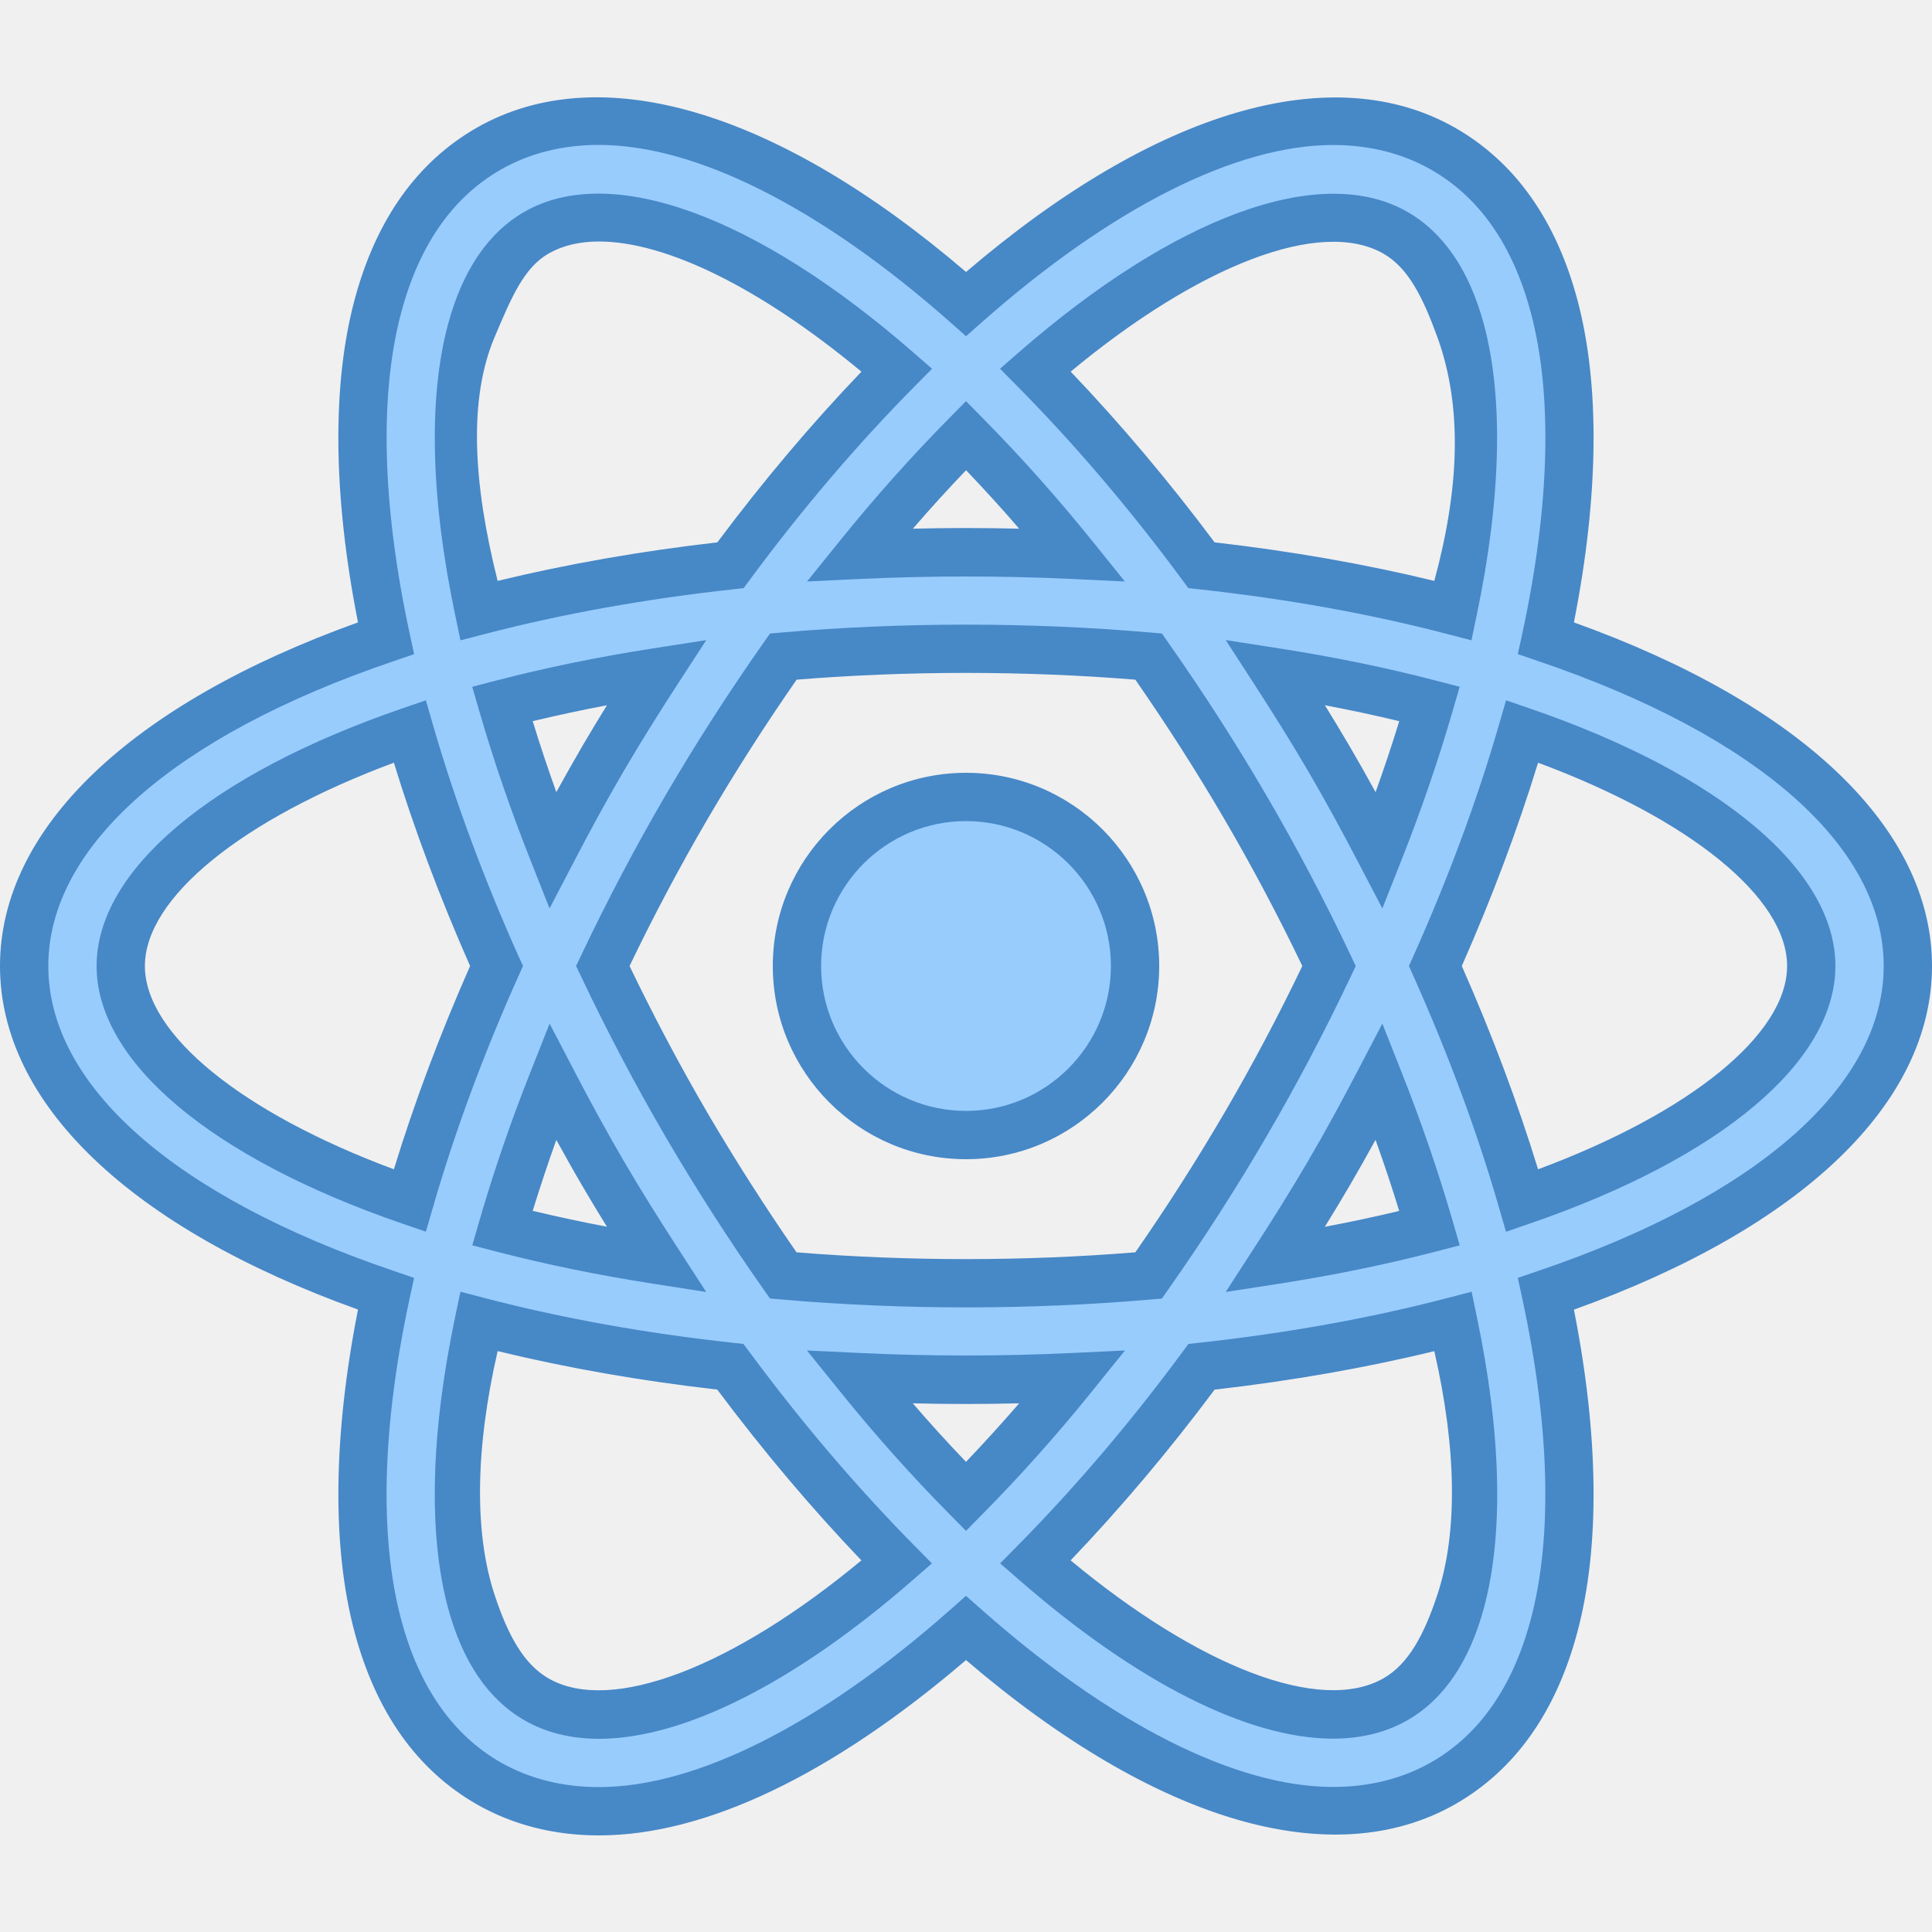
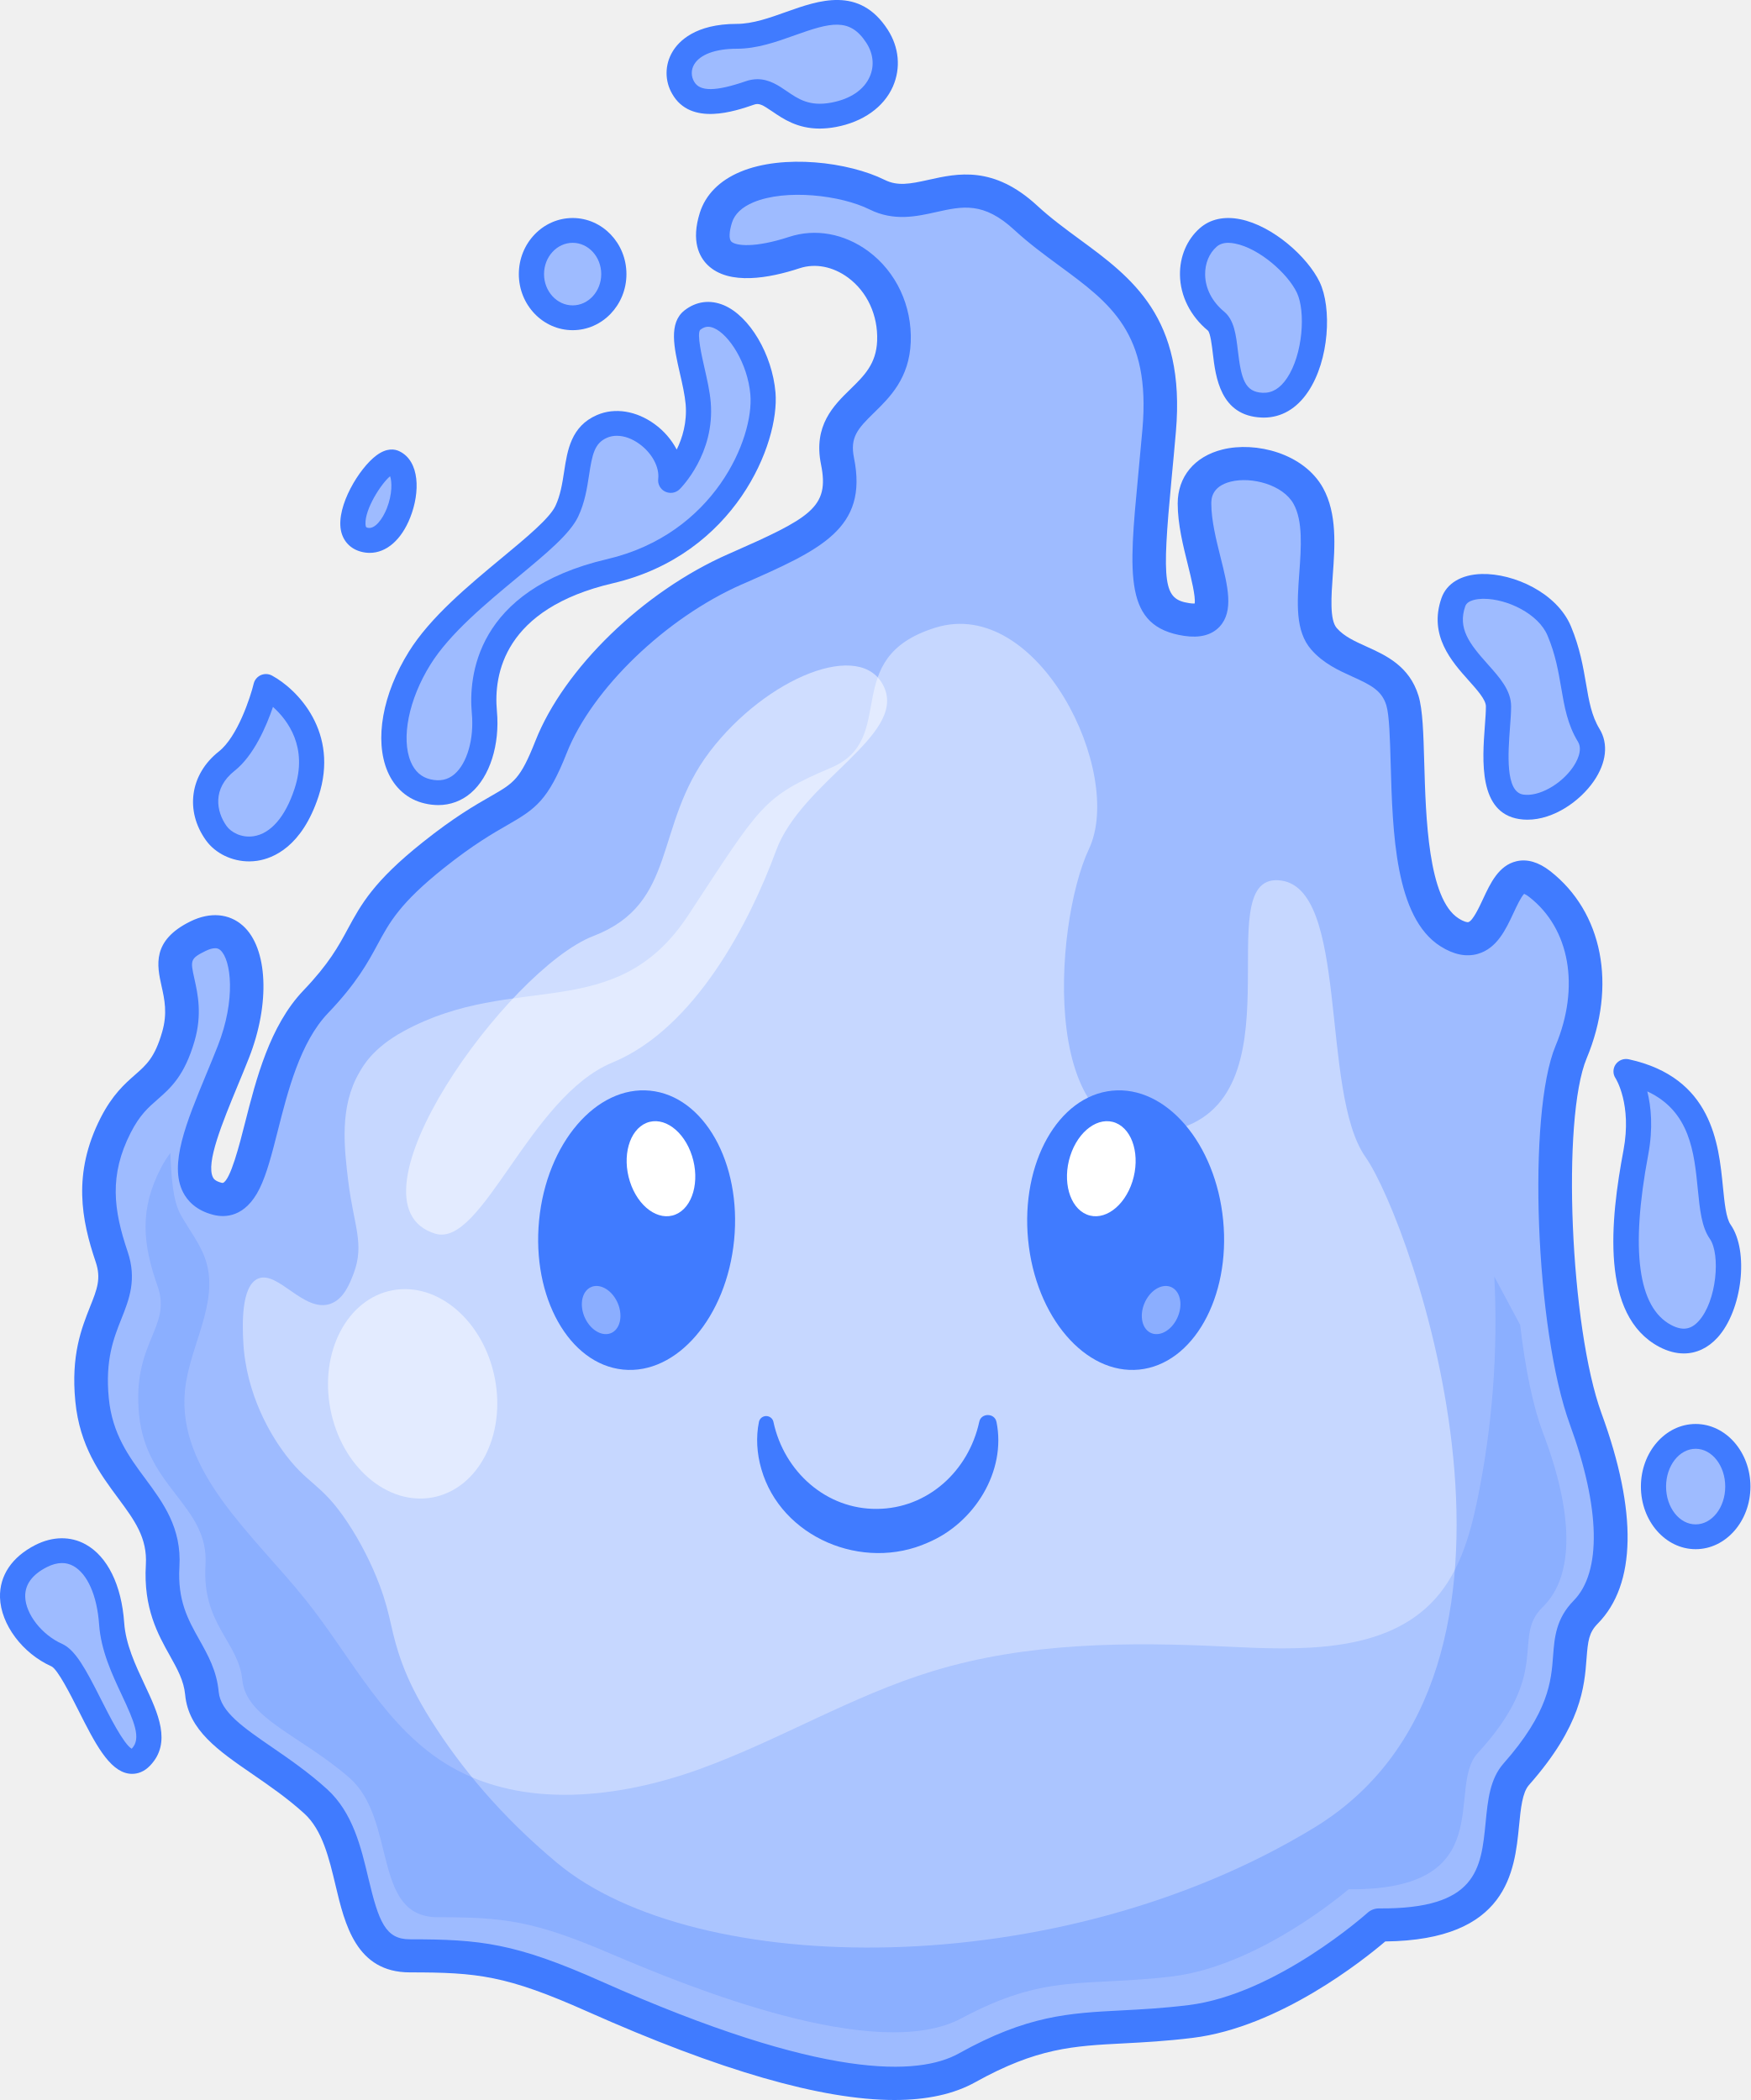
- <svg xmlns="http://www.w3.org/2000/svg" viewBox="0 0 40 40" width="40px" height="40px">
-   <path fill="#98ccfd" d="M23.5,20c0,1.935-1.565,3.5-3.5,3.5s-3.5-1.565-3.5-3.5s1.565-3.5,3.5-3.5S23.5,18.065,23.5,20z" />
-   <path fill="#4788c7" d="M20,24c-2.206,0-4-1.794-4-4s1.794-4,4-4s4,1.794,4,4S22.206,24,20,24z M20,17c-1.654,0-3,1.346-3,3 s1.346,3,3,3s3-1.346,3-3S21.654,17,20,17z" />
-   <g>
-     <path fill="#98ccfd" d="M39.5,20c0-2.796-2.912-5.232-7.492-6.787c0.576-2.671,0.655-5.055,0.166-6.881 c-0.408-1.522-1.181-2.617-2.296-3.253c-0.671-0.382-1.438-0.577-2.279-0.577c-2.207,0-4.893,1.401-7.597,3.791 C17.296,3.902,14.609,2.5,12.4,2.5c-0.842,0-1.608,0.194-2.279,0.577C9.006,3.714,8.232,4.81,7.825,6.333 c-0.489,1.826-0.41,4.21,0.165,6.88C3.412,14.768,0.5,17.205,0.5,20s2.912,5.232,7.491,6.786c-0.576,2.67-0.655,5.054-0.165,6.88 c0.407,1.524,1.181,2.619,2.297,3.257c0.671,0.382,1.438,0.577,2.279,0.577c0.001,0,0,0,0.001,0c2.208,0,4.894-1.401,7.598-3.793 c2.704,2.389,5.39,3.789,7.597,3.79c0.001,0,0.001,0,0.001,0c0.842,0,1.608-0.194,2.28-0.577c1.114-0.636,1.887-1.731,2.294-3.253 c0.489-1.826,0.41-4.21-0.165-6.88C36.587,25.233,39.5,22.796,39.5,20z M28.888,4.817c0.634,0.362,1.09,1.046,1.354,2.033 c0.401,1.496,0.322,3.509-0.158,5.79c-1.596-0.417-3.343-0.734-5.208-0.938c-1.11-1.502-2.269-2.855-3.44-4.041 c2.397-2.087,4.598-3.158,6.163-3.158C28.089,4.503,28.522,4.609,28.888,4.817z M25.784,23.287 c-0.653,1.117-1.324,2.152-2.003,3.119c-1.205,0.105-2.467,0.162-3.782,0.162c-1.316,0-2.578-0.058-3.784-0.162 c-0.679-0.967-1.35-2.002-2.003-3.119C13.576,22.197,13,21.096,12.481,20c0.519-1.095,1.095-2.197,1.732-3.287 c0.653-1.117,1.325-2.152,2.004-3.12c1.205-0.105,2.468-0.162,3.783-0.162c1.315,0,2.577,0.057,3.781,0.162 c0.679,0.968,1.35,2.002,2.003,3.119c0.637,1.09,1.214,2.192,1.733,3.287C26.998,21.096,26.421,22.197,25.784,23.287z M28.558,22.392c0.41,1.036,0.756,2.052,1.041,3.035c-0.99,0.258-2.057,0.478-3.194,0.655c0.377-0.582,0.748-1.174,1.106-1.787 C27.881,23.663,28.226,23.028,28.558,22.392z M20,30.983c-0.729-0.738-1.467-1.556-2.205-2.47c0.724,0.034,1.457,0.055,2.205,0.055 c0.747,0,1.48-0.021,2.203-0.055C21.466,29.427,20.729,30.246,20,30.983z M13.593,26.082c-1.136-0.177-2.203-0.397-3.193-0.655 c0.285-0.983,0.63-1.998,1.04-3.034c0.332,0.635,0.677,1.271,1.046,1.903C12.844,24.908,13.216,25.5,13.593,26.082z M11.44,17.607 c-0.41-1.036-0.755-2.051-1.04-3.034c0.99-0.258,2.057-0.478,3.194-0.655c-0.377,0.582-0.749,1.174-1.107,1.786 C12.117,16.337,11.772,16.972,11.44,17.607z M20.001,9.018c0.729,0.737,1.466,1.555,2.202,2.469 c-0.723-0.034-1.456-0.055-2.203-0.055s-1.48,0.021-2.203,0.055C18.534,10.573,19.272,9.755,20.001,9.018z M27.511,15.704 c-0.358-0.613-0.729-1.205-1.106-1.787c1.137,0.177,2.204,0.397,3.194,0.655c-0.285,0.984-0.631,1.999-1.041,3.036 C28.226,16.973,27.881,16.337,27.511,15.704z M9.757,6.851c0.265-0.989,0.721-1.674,1.355-2.037C11.478,4.606,11.911,4.5,12.4,4.5 c1.567,0,3.768,1.072,6.166,3.161c-1.172,1.187-2.332,2.539-3.443,4.042c-1.865,0.204-3.612,0.522-5.208,0.939 C9.435,10.359,9.356,8.346,9.757,6.851z M2.5,20c0-1.729,2.231-3.566,5.983-4.857C8.935,16.708,9.538,18.342,10.28,20 c-0.742,1.658-1.345,3.292-1.797,4.857C4.731,23.566,2.5,21.729,2.5,20z M12.401,35.5c-0.49,0-0.924-0.106-1.288-0.313 c-0.636-0.363-1.092-1.048-1.356-2.037c-0.401-1.496-0.322-3.509,0.158-5.79c1.596,0.417,3.342,0.734,5.207,0.938 c1.111,1.503,2.271,2.856,3.444,4.043C16.168,34.429,13.967,35.5,12.401,35.5z M30.241,33.15c-0.265,0.987-0.72,1.671-1.354,2.033 c-0.365,0.208-0.799,0.314-1.289,0.314c-1.566,0-3.767-1.071-6.164-3.157c1.172-1.187,2.331-2.54,3.441-4.042 c1.865-0.204,3.611-0.522,5.207-0.938C30.563,29.641,30.642,31.654,30.241,33.15z M31.515,24.858 c-0.452-1.565-1.055-3.199-1.797-4.858c0.742-1.659,1.345-3.293,1.797-4.858C35.268,16.433,37.5,18.271,37.5,20 C37.5,21.729,35.268,23.567,31.515,24.858z" />
-     <path fill="#4788c7" d="M12.402,38c-0.93,0-1.78-0.216-2.528-0.642c-1.237-0.708-2.089-1.906-2.532-3.563 c-0.472-1.762-0.446-4.064,0.07-6.682C2.694,25.42,0,22.842,0,20s2.694-5.42,7.412-7.114c-0.517-2.617-0.542-4.92-0.07-6.682 C7.785,4.548,8.637,3.35,9.873,2.643c2.52-1.438,6.178-0.393,10.128,2.988c3.949-3.378,7.604-4.422,10.125-2.986 c1.235,0.705,2.087,1.902,2.531,3.558c0.472,1.763,0.446,4.066-0.071,6.683C37.305,14.579,40,17.158,40,20 c0,2.842-2.695,5.421-7.414,7.115c0.518,2.617,0.542,4.919,0.07,6.682c-0.443,1.656-1.294,2.853-2.529,3.558 C27.604,38.793,23.946,37.746,20,34.37C17.224,36.747,14.604,38,12.402,38z M12.4,3c-0.753,0-1.437,0.172-2.031,0.511 C9.373,4.081,8.68,5.074,8.309,6.462c-0.458,1.707-0.398,4.005,0.171,6.646l0.094,0.436l-0.422,0.144C3.606,15.23,1,17.531,1,20 s2.606,4.77,7.151,6.313l0.422,0.144l-0.094,0.436c-0.569,2.641-0.629,4.939-0.171,6.646c0.371,1.389,1.064,2.382,2.062,2.952 C10.965,36.828,11.648,37,12.401,37h0.001c2.012,0,4.592-1.302,7.267-3.667L20,33.04l0.331,0.293 c2.674,2.362,5.255,3.664,7.267,3.664c0.754,0,1.438-0.172,2.034-0.511c0.994-0.568,1.687-1.56,2.058-2.948 c0.458-1.707,0.398-4.004-0.171-6.645l-0.094-0.436l0.422-0.144C36.393,24.771,39,22.469,39,20c0-2.47-2.607-4.771-7.153-6.313 l-0.422-0.144l0.095-0.436c0.569-2.641,0.629-4.939,0.171-6.646c-0.372-1.389-1.065-2.38-2.061-2.948 c-0.595-0.339-1.278-0.511-2.031-0.511c-2.011,0-4.591,1.302-7.267,3.666l-0.331,0.293L19.67,6.668C16.994,4.303,14.413,3,12.4,3z M12.401,36c-0.577,0-1.094-0.127-1.535-0.379c-0.756-0.432-1.292-1.22-1.593-2.342c-0.408-1.527-0.355-3.61,0.152-6.022 l0.108-0.513l0.507,0.132c1.591,0.415,3.317,0.727,5.135,0.925l0.217,0.024L15.523,28c1.073,1.451,2.217,2.793,3.397,3.989 l0.374,0.379l-0.401,0.35C16.464,34.834,14.158,36,12.401,36z M10.303,27.973c-0.468,2.04-0.482,3.777-0.063,5.047 c0.278,0.841,0.605,1.438,1.121,1.732c1.294,0.739,3.813-0.237,6.473-2.446c-1.033-1.08-2.035-2.267-2.984-3.536 C13.257,28.588,11.73,28.32,10.303,27.973z M27.599,35.997c-1.757,0-4.063-1.165-6.491-3.28l-0.401-0.349l0.374-0.379 c1.185-1.202,2.327-2.543,3.394-3.988l0.13-0.176l0.218-0.024c1.819-0.199,3.548-0.51,5.137-0.925l0.508-0.132l0.107,0.513 c0.507,2.414,0.56,4.496,0.151,6.022c-0.301,1.121-0.836,1.908-1.589,2.338C28.693,35.87,28.176,35.997,27.599,35.997z M22.166,32.306c2.66,2.207,5.171,3.184,6.475,2.443c0.513-0.292,0.839-0.889,1.117-1.728c0.422-1.271,0.405-3.008-0.062-5.047 c-1.427,0.347-2.954,0.614-4.549,0.797C24.204,30.035,23.203,31.221,22.166,32.306z M20,31.695l-0.355-0.36 c-0.773-0.782-1.526-1.625-2.238-2.508l-0.7-0.867l1.112,0.053c1.431,0.068,2.931,0.068,4.361,0l1.111-0.053l-0.698,0.866 c-0.71,0.879-1.462,1.723-2.237,2.507L20,31.695z M18.898,29.054c0.359,0.417,0.728,0.822,1.102,1.212 c0.374-0.392,0.741-0.796,1.101-1.212C20.372,29.073,19.627,29.073,18.898,29.054z M20,27.068c-1.284,0-2.571-0.055-3.827-0.164 l-0.232-0.02l-0.134-0.191c-0.721-1.027-1.402-2.089-2.025-3.154c-0.619-1.061-1.209-2.179-1.753-3.325L11.927,20l0.102-0.214 c0.544-1.146,1.134-2.265,1.753-3.325c0.63-1.078,1.293-2.109,2.027-3.155l0.134-0.19l0.232-0.02c2.508-0.218,5.142-0.218,7.649,0 l0.232,0.02l0.134,0.191c0.736,1.05,1.399,2.082,2.025,3.154c0.625,1.07,1.215,2.188,1.753,3.326L28.069,20l-0.101,0.214 c-0.538,1.137-1.128,2.256-1.753,3.326c-0.626,1.072-1.289,2.104-2.025,3.154l-0.134,0.191l-0.232,0.02 C22.57,27.013,21.284,27.068,20,27.068z M16.491,25.928c2.309,0.187,4.71,0.187,7.015,0c0.667-0.961,1.272-1.91,1.847-2.893 c0.571-0.977,1.112-1.997,1.61-3.035c-0.498-1.038-1.039-2.058-1.61-3.035c-0.574-0.983-1.18-1.932-1.847-2.893 c-2.306-0.187-4.711-0.187-7.013,0c-0.665,0.958-1.271,1.906-1.849,2.894c-0.565,0.968-1.107,1.988-1.61,3.034 c0.503,1.045,1.044,2.065,1.61,3.035C15.215,24.01,15.836,24.982,16.491,25.928z M25.377,26.749l0.607-0.938 c0.373-0.576,0.74-1.162,1.095-1.767c0.366-0.626,0.707-1.255,1.035-1.883l0.506-0.968l0.402,1.016 c0.405,1.023,0.761,2.06,1.057,3.081l0.143,0.494l-0.497,0.129c-1.017,0.264-2.107,0.488-3.243,0.665L25.377,26.749z M28.479,23.6 c-0.174,0.316-0.353,0.633-0.537,0.949c-0.168,0.288-0.34,0.571-0.513,0.851c0.528-0.1,1.042-0.209,1.54-0.329 C28.819,24.581,28.655,24.09,28.479,23.6z M14.621,26.749l-1.105-0.172c-1.136-0.177-2.227-0.401-3.241-0.665l-0.497-0.129 l0.143-0.493c0.294-1.017,0.649-2.053,1.056-3.08l0.402-1.017l0.506,0.97c0.327,0.628,0.668,1.256,1.034,1.882 c0.354,0.605,0.722,1.191,1.095,1.767L14.621,26.749z M11.029,25.069c0.496,0.119,1.01,0.229,1.537,0.329 c-0.173-0.279-0.344-0.562-0.512-0.85c-0.185-0.315-0.362-0.631-0.536-0.948C11.342,24.092,11.179,24.582,11.029,25.069z M31.18,25.502l-0.146-0.505c-0.446-1.548-1.043-3.16-1.772-4.792L29.17,20l0.092-0.204c0.729-1.63,1.326-3.243,1.773-4.792 l0.146-0.505l0.498,0.171C35.637,16.031,38,18.024,38,20c0,1.977-2.363,3.969-6.322,5.331L31.18,25.502z M30.265,20 c0.63,1.427,1.159,2.84,1.579,4.209C34.993,23.039,37,21.412,37,20s-2.007-3.039-5.156-4.209 C31.424,17.162,30.894,18.574,30.265,20z M8.817,25.501L8.32,25.33C4.363,23.968,2,21.976,2,20s2.363-3.968,6.32-5.33l0.497-0.171 l0.146,0.505c0.449,1.554,1.045,3.167,1.772,4.792L10.828,20l-0.092,0.204c-0.728,1.625-1.323,3.238-1.772,4.792L8.817,25.501z M8.155,15.791C5.006,16.962,3,18.589,3,20s2.006,3.038,5.155,4.209c0.421-1.375,0.95-2.787,1.578-4.209 C9.105,18.578,8.576,17.166,8.155,15.791z M11.378,18.809l-0.402-1.017c-0.406-1.027-0.762-2.063-1.056-3.08l-0.143-0.493 l0.497-0.129c1.016-0.264,2.106-0.488,3.242-0.665l1.106-0.172l-0.61,0.939c-0.373,0.575-0.74,1.161-1.095,1.766 c-0.366,0.625-0.707,1.254-1.034,1.882L11.378,18.809z M11.029,14.931c0.149,0.487,0.313,0.978,0.489,1.469 c0.174-0.316,0.352-0.632,0.536-0.948c0.168-0.287,0.339-0.57,0.512-0.85C12.039,14.701,11.525,14.812,11.029,14.931z M28.62,18.809l-0.506-0.969c-0.328-0.629-0.669-1.257-1.035-1.883c-0.354-0.605-0.722-1.191-1.095-1.767l-0.607-0.938l1.104,0.172 c1.137,0.177,2.229,0.401,3.243,0.666l0.497,0.129l-0.143,0.494c-0.296,1.02-0.651,2.057-1.057,3.081L28.62,18.809z M27.43,14.601 c0.173,0.28,0.345,0.563,0.513,0.851c0.185,0.316,0.363,0.632,0.537,0.949c0.176-0.491,0.34-0.982,0.49-1.47 C28.473,14.811,27.958,14.701,27.43,14.601z M30.465,13.257l-0.507-0.132c-1.587-0.415-3.315-0.726-5.137-0.925l-0.218-0.024 l-0.13-0.176c-1.07-1.449-2.212-2.791-3.394-3.987l-0.374-0.379l0.401-0.35c3.229-2.811,6.243-3.919,8.027-2.901 c0.755,0.431,1.29,1.218,1.591,2.338c0.408,1.527,0.355,3.61-0.152,6.023L30.465,13.257z M25.147,11.229 c1.597,0.183,3.123,0.451,4.549,0.798c0.517-1.907,0.59-3.595,0.063-5.048c-0.302-0.83-0.604-1.435-1.119-1.729 c-1.298-0.74-3.812,0.236-6.473,2.444C23.2,8.775,24.201,9.962,25.147,11.229z M9.534,13.257l-0.108-0.513 c-0.508-2.413-0.561-4.495-0.152-6.022c0.301-1.123,0.836-1.911,1.591-2.341c1.789-1.02,4.801,0.091,8.03,2.904l0.402,0.35 l-0.375,0.379c-1.184,1.197-2.326,2.539-3.396,3.987l-0.13,0.176l-0.218,0.024c-1.818,0.199-3.547,0.51-5.137,0.925L9.534,13.257z M12.4,5c-0.401,0-0.751,0.083-1.041,0.249c-0.514,0.293-0.774,0.916-1.119,1.731c-0.54,1.275-0.449,3.011,0.063,5.047 c1.428-0.347,2.954-0.615,4.549-0.798c0.946-1.267,1.948-2.453,2.983-3.534C15.766,5.977,13.803,5,12.4,5z M16.709,12.039 l0.699-0.866c0.71-0.88,1.463-1.723,2.237-2.507l0.355-0.36l0.355,0.36c0.777,0.787,1.529,1.63,2.236,2.506l0.697,0.866 l-1.11-0.052c-1.43-0.067-2.93-0.067-4.359,0L16.709,12.039z M20,10.932c0.37,0,0.737,0.005,1.101,0.014 c-0.357-0.415-0.726-0.819-1.1-1.211c-0.374,0.391-0.742,0.795-1.101,1.211C19.264,10.937,19.63,10.932,20,10.932z" />
+ <svg xmlns="http://www.w3.org/2000/svg" width="40" height="48" viewBox="0 0 40 48" fill="none">
+   <g clip-path="url(#clip0_146_915)">
+     <path d="M15.82 7.318C16.493 6.788 17.344 7.936 17.434 8.995C17.523 10.055 16.582 12.438 13.937 13.056C11.293 13.674 10.979 15.307 11.068 16.279C11.158 17.25 10.71 18.309 9.768 18.089C8.827 17.868 8.737 16.411 9.589 15.042C10.441 13.673 12.592 12.438 12.951 11.687C13.31 10.937 13.041 10.054 13.758 9.745C14.475 9.436 15.416 10.231 15.327 10.982C15.327 10.982 16.044 10.276 15.954 9.216C15.895 8.521 15.482 7.584 15.82 7.318Z" fill="#9EBBFF" />
+     <path d="M33.212 13.763C33.461 13.056 35.229 13.454 35.633 14.425C36.036 15.396 35.902 16.147 36.305 16.809C36.708 17.471 35.588 18.575 34.758 18.442C33.928 18.31 34.242 16.809 34.242 16.147C34.242 15.485 32.809 14.91 33.212 13.763Z" fill="#9EBBFF" />
+     <path d="M27.609 5.428C28.222 4.888 29.536 5.817 29.895 6.568C30.254 7.318 29.94 9.304 28.841 9.26C27.743 9.216 28.18 7.663 27.788 7.34C27.094 6.766 27.116 5.861 27.609 5.428Z" fill="#9EBBFF" />
+     <path d="M20.042 0.829C20.477 1.503 20.153 2.418 19.048 2.625C17.942 2.831 17.733 1.918 17.135 2.124C16.537 2.331 15.879 2.477 15.611 2.006C15.343 1.536 15.641 0.829 16.836 0.829C18.031 0.829 19.243 -0.407 20.042 0.829Z" fill="#9EBBFF" />
+     <path d="M13.086 7.264C13.606 7.264 14.027 6.817 14.027 6.265C14.027 5.714 13.606 5.267 13.086 5.267C12.566 5.267 12.145 5.714 12.145 6.265C12.145 6.817 12.566 7.264 13.086 7.264Z" fill="#9EBBFF" />
+     <path d="M9.002 10.57C8.668 10.404 7.572 12.129 8.319 12.335C9.066 12.542 9.537 10.835 9.002 10.57Z" fill="#9EBBFF" />
+     <path d="M6.078 15.69C6.078 15.69 7.542 16.485 7.004 18.118C6.466 19.751 5.301 19.545 4.942 19.045C4.584 18.544 4.584 17.868 5.182 17.396C5.779 16.924 6.078 15.69 6.078 15.69Z" fill="#9EBBFF" />
+     <path d="M37.157 24.489C37.157 24.489 37.605 25.152 37.381 26.343C37.157 27.534 36.799 29.873 38.053 30.536C39.308 31.199 39.802 28.859 39.309 28.153C38.817 27.447 39.578 25.018 37.157 24.489Z" fill="#9EBBFF" />
+     <path d="M38.748 35.127C39.281 35.127 39.712 34.613 39.712 33.979C39.712 33.345 39.281 32.831 38.748 32.831C38.216 32.831 37.785 33.345 37.785 33.979C37.785 34.613 38.216 35.127 38.748 35.127Z" fill="#9EBBFF" />
+     <path d="M0.938 35.568C1.769 35.144 2.462 35.833 2.552 37.113C2.642 38.393 3.852 39.497 3.224 40.159C2.596 40.821 1.867 38.084 1.297 37.83C0.422 37.441 -0.272 36.186 0.938 35.568Z" fill="#9EBBFF" />
+     <path d="M36.235 36.848C35.453 37.643 36.494 38.466 34.647 40.556C33.877 41.425 35.214 44.029 31.509 43.999C31.509 43.999 29.357 45.941 27.205 46.206C25.053 46.472 24.157 46.118 22.095 47.266C20.033 48.414 15.461 46.471 13.578 45.633C11.695 44.794 10.978 44.705 9.365 44.705C7.752 44.705 8.379 42.233 7.213 41.174C6.047 40.114 4.703 39.673 4.613 38.703C4.523 37.732 3.627 37.29 3.717 35.789C3.807 34.287 2.282 33.847 2.103 31.992C1.925 30.138 2.909 29.786 2.551 28.726C2.192 27.667 2.103 26.785 2.641 25.725C2.705 25.597 2.779 25.474 2.863 25.357C3.324 24.71 3.766 24.761 4.075 23.695C4.434 22.458 3.448 21.929 4.524 21.399C5.6 20.87 5.959 22.458 5.33 24.048C4.702 25.637 3.895 27.138 4.972 27.402C6.048 27.667 5.779 24.401 7.214 22.9C8.648 21.398 8.021 21.046 9.903 19.545C11.785 18.044 11.965 18.663 12.592 17.073C13.22 15.483 14.991 13.807 16.796 13.012C18.601 12.217 19.407 11.865 19.138 10.54C18.868 9.215 20.373 9.216 20.428 7.803C20.483 6.39 19.227 5.42 18.152 5.773C17.076 6.126 16 6.126 16.358 4.979C16.717 3.832 18.975 3.919 20.042 4.449C21.11 4.978 22.007 3.655 23.441 4.979C24.876 6.303 26.758 6.745 26.489 9.835C26.221 12.926 25.952 13.984 27.117 14.161C28.282 14.338 27.297 12.748 27.297 11.513C27.297 10.277 29.358 10.365 29.896 11.336C30.433 12.307 29.717 13.984 30.255 14.603C30.792 15.222 31.779 15.132 32.048 16.014C32.316 16.897 31.869 20.517 33.124 21.312C34.378 22.107 34.11 19.37 35.186 20.209C36.262 21.047 36.53 22.547 35.903 24.049C35.484 25.052 35.441 27.557 35.684 29.713C35.803 30.78 35.991 31.763 36.237 32.435C36.978 34.464 37.018 36.053 36.235 36.848Z" fill="#9EBBFF" />
+     <path d="M21.374 14.347C23.728 13.615 25.704 17.665 24.884 19.405C24.065 21.146 23.715 26.514 26.757 25.846C29.799 25.179 27.576 20.016 29.214 20.12C30.852 20.224 30.15 24.948 31.203 26.446C32.257 27.944 35.89 38.2 30.036 41.772C24.182 45.344 15.899 45.229 12.727 42.578C11.45 41.512 10.527 40.397 9.846 39.315C9.523 38.801 9.329 38.394 9.196 38.037C8.911 37.269 8.961 36.998 8.673 36.228C8.485 35.732 8.243 35.257 7.951 34.812C7.318 33.855 7.031 33.967 6.44 33.133C6.243 32.855 5.616 31.915 5.558 30.648C5.543 30.316 5.5 29.39 5.901 29.224C6.354 29.038 6.941 30.004 7.543 29.804C7.858 29.698 7.995 29.333 8.082 29.105C8.336 28.428 8.082 28.009 7.959 27.006C7.865 26.23 7.752 25.297 8.214 24.509C8.29 24.38 8.508 23.959 9.232 23.566C11.778 22.183 14.065 23.451 15.73 20.915C17.395 18.38 17.428 18.214 18.991 17.548C20.555 16.882 19.151 15.038 21.374 14.347Z" fill="#C6D7FF" />
+     <path d="M20.439 48C18.778 48 16.456 47.329 13.421 45.977C11.571 45.152 10.914 45.083 9.365 45.083C8.14 45.083 7.879 43.983 7.669 43.099C7.52 42.474 7.367 41.828 6.953 41.452C6.567 41.101 6.164 40.824 5.774 40.555C4.986 40.013 4.306 39.545 4.231 38.736C4.201 38.416 4.053 38.151 3.882 37.844C3.611 37.36 3.274 36.759 3.333 35.766C3.37 35.15 3.074 34.75 2.699 34.243C2.287 33.688 1.82 33.057 1.721 32.028C1.619 30.974 1.863 30.362 2.058 29.869C2.219 29.467 2.315 29.224 2.187 28.845C1.863 27.888 1.652 26.827 2.297 25.555C2.569 25.02 2.856 24.769 3.086 24.567C3.348 24.337 3.537 24.172 3.705 23.59C3.83 23.161 3.76 22.843 3.691 22.536C3.589 22.074 3.461 21.498 4.351 21.061C4.798 20.84 5.236 20.877 5.552 21.16C6.121 21.671 6.178 22.942 5.688 24.184C5.602 24.402 5.513 24.618 5.425 24.829C5.085 25.654 4.699 26.586 4.867 26.912C4.88 26.937 4.911 26.997 5.065 27.035C5.074 27.038 5.083 27.039 5.093 27.038C5.266 26.978 5.475 26.154 5.6 25.661C5.851 24.676 6.162 23.447 6.933 22.64C7.519 22.027 7.737 21.623 7.948 21.232C8.249 20.677 8.532 20.15 9.661 19.251C10.38 18.677 10.858 18.404 11.208 18.203C11.744 17.896 11.888 17.814 12.235 16.935C12.89 15.275 14.701 13.52 16.639 12.666L16.647 12.663C18.526 11.835 18.962 11.602 18.761 10.614C18.581 9.727 19.052 9.266 19.432 8.896C19.749 8.586 20.023 8.318 20.044 7.789C20.066 7.209 19.818 6.67 19.38 6.346C19.035 6.092 18.632 6.013 18.273 6.131C17.584 6.358 16.661 6.529 16.175 6.062C15.98 5.874 15.789 5.514 15.991 4.867C16.121 4.452 16.441 4.127 16.916 3.928C17.896 3.515 19.391 3.703 20.215 4.111C20.51 4.258 20.79 4.206 21.22 4.11C21.881 3.962 22.703 3.779 23.703 4.702C24.007 4.983 24.343 5.23 24.667 5.468C25.863 6.346 27.099 7.255 26.871 9.866C26.838 10.252 26.804 10.607 26.773 10.933C26.541 13.377 26.587 13.697 27.175 13.786C27.216 13.793 27.258 13.796 27.3 13.795C27.325 13.635 27.218 13.208 27.146 12.916C27.037 12.478 26.912 11.982 26.912 11.51C26.912 10.898 27.294 10.435 27.933 10.275C28.699 10.083 29.796 10.365 30.233 11.153C30.558 11.741 30.504 12.488 30.456 13.147C30.422 13.625 30.382 14.167 30.546 14.355C30.713 14.547 30.962 14.659 31.227 14.779C31.664 14.976 32.207 15.222 32.415 15.904C32.512 16.224 32.527 16.759 32.546 17.435C32.581 18.676 32.633 20.55 33.331 20.992C33.458 21.073 33.531 21.083 33.554 21.077C33.657 21.047 33.803 20.734 33.89 20.547C34.057 20.189 34.246 19.782 34.652 19.686C34.898 19.628 35.158 19.704 35.423 19.91C36.624 20.847 36.952 22.527 36.257 24.191C35.681 25.569 35.881 30.347 36.597 32.306C37.42 34.556 37.39 36.217 36.511 37.111C36.308 37.317 36.286 37.505 36.255 37.907C36.206 38.556 36.138 39.444 34.937 40.803C34.787 40.974 34.751 41.339 34.713 41.726C34.61 42.773 34.455 44.345 31.655 44.376C31.169 44.79 29.239 46.336 27.254 46.58C26.643 46.655 26.129 46.682 25.674 46.706C24.526 46.765 23.697 46.808 22.285 47.594C21.799 47.864 21.186 48 20.439 48ZM4.914 21.674C4.863 21.674 4.793 21.689 4.696 21.737C4.34 21.912 4.35 21.956 4.443 22.375C4.519 22.717 4.623 23.186 4.445 23.798C4.215 24.591 3.901 24.866 3.598 25.132C3.388 25.315 3.191 25.488 2.985 25.894C2.492 26.865 2.593 27.652 2.916 28.607C3.132 29.245 2.95 29.703 2.774 30.145C2.599 30.584 2.401 31.082 2.486 31.957C2.565 32.779 2.949 33.297 3.32 33.798C3.73 34.352 4.153 34.924 4.1 35.811C4.054 36.586 4.297 37.02 4.555 37.48C4.751 37.829 4.953 38.19 4.997 38.668C5.039 39.127 5.558 39.484 6.215 39.936C6.607 40.205 7.051 40.511 7.475 40.896C8.062 41.43 8.251 42.225 8.417 42.927C8.654 43.922 8.806 44.327 9.366 44.327C10.974 44.327 11.768 44.41 13.738 45.288C18.848 47.564 21.001 47.441 21.908 46.937C23.476 46.063 24.429 46.014 25.634 45.952C26.076 45.929 26.576 45.903 27.159 45.831C29.166 45.584 31.23 43.739 31.25 43.721C31.321 43.657 31.414 43.621 31.51 43.621H31.513C33.754 43.639 33.844 42.719 33.949 41.654C33.999 41.143 34.047 40.661 34.358 40.308C35.392 39.138 35.447 38.425 35.49 37.852C35.522 37.432 35.555 36.998 35.961 36.585C36.602 35.933 36.571 34.467 35.875 32.562C35.083 30.397 34.897 25.461 35.547 23.904C36.109 22.56 35.873 21.226 34.947 20.504C34.911 20.474 34.871 20.449 34.829 20.43C34.758 20.498 34.653 20.724 34.588 20.863C34.41 21.245 34.209 21.677 33.77 21.803C33.506 21.879 33.219 21.821 32.916 21.629C31.877 20.971 31.823 19.023 31.779 17.457C31.763 16.886 31.748 16.346 31.68 16.122C31.577 15.784 31.331 15.659 30.907 15.467C30.594 15.325 30.24 15.165 29.963 14.847C29.594 14.424 29.641 13.778 29.691 13.094C29.733 12.512 29.777 11.909 29.559 11.517C29.317 11.081 28.602 10.889 28.123 11.009C27.68 11.121 27.68 11.415 27.68 11.512C27.68 11.892 27.792 12.341 27.891 12.737C28.057 13.398 28.199 13.968 27.87 14.323C27.689 14.517 27.416 14.588 27.058 14.534C25.681 14.326 25.79 13.169 26.009 10.863C26.04 10.541 26.073 10.187 26.107 9.802C26.297 7.61 25.375 6.933 24.208 6.075C23.867 5.824 23.514 5.565 23.178 5.255C22.475 4.606 21.995 4.713 21.39 4.848C20.939 4.949 20.426 5.063 19.87 4.787C19.211 4.46 17.959 4.313 17.217 4.624C16.953 4.735 16.788 4.892 16.726 5.09C16.66 5.301 16.655 5.466 16.712 5.522C16.814 5.62 17.248 5.672 18.031 5.415C18.632 5.217 19.292 5.337 19.842 5.742C20.481 6.215 20.844 6.991 20.812 7.818C20.78 8.645 20.332 9.083 19.973 9.434C19.596 9.801 19.42 9.999 19.515 10.466C19.842 12.084 18.759 12.563 16.962 13.354L16.953 13.357C15.214 14.123 13.531 15.744 12.951 17.21C12.524 18.292 12.244 18.486 11.595 18.858C11.268 19.046 10.819 19.303 10.146 19.839C9.139 20.642 8.902 21.08 8.628 21.588C8.404 22.002 8.15 22.473 7.494 23.159C6.86 23.822 6.576 24.944 6.348 25.845C6.214 26.373 6.098 26.829 5.931 27.169C5.602 27.835 5.132 27.832 4.881 27.769C4.473 27.669 4.277 27.434 4.185 27.255C3.858 26.621 4.256 25.66 4.717 24.545C4.803 24.337 4.891 24.125 4.975 23.911C5.397 22.842 5.28 21.937 5.037 21.719C5.021 21.704 5.002 21.692 4.981 21.684C4.96 21.676 4.937 21.672 4.914 21.674Z" fill="#407BFF" />
+     <path d="M10.014 18.402C9.909 18.401 9.804 18.389 9.702 18.364C9.318 18.275 9.017 18.013 8.855 17.63C8.553 16.913 8.74 15.864 9.344 14.894C9.835 14.106 10.7 13.389 11.463 12.756C12.025 12.29 12.555 11.851 12.691 11.567C12.807 11.322 12.85 11.046 12.891 10.78C12.965 10.293 13.05 9.741 13.643 9.486C14.048 9.311 14.54 9.389 14.959 9.694C15.17 9.847 15.343 10.046 15.464 10.276C15.594 10.01 15.703 9.654 15.668 9.239C15.649 9.027 15.593 8.777 15.537 8.535C15.402 7.944 15.275 7.385 15.64 7.096C15.907 6.886 16.227 6.844 16.542 6.977C17.13 7.226 17.647 8.102 17.721 8.971C17.819 10.128 16.801 12.678 14.004 13.332C11.518 13.913 11.277 15.411 11.355 16.253C11.426 17.021 11.192 17.756 10.76 18.125C10.554 18.305 10.288 18.403 10.014 18.402ZM14.097 9.961C14.02 9.96 13.944 9.975 13.873 10.005C13.585 10.129 13.533 10.385 13.46 10.864C13.415 11.157 13.364 11.488 13.212 11.808C13.023 12.204 12.498 12.639 11.834 13.19C11.104 13.795 10.276 14.481 9.835 15.191C9.341 15.984 9.161 16.877 9.387 17.413C9.478 17.63 9.629 17.765 9.835 17.813C10.052 17.864 10.231 17.826 10.383 17.697C10.675 17.448 10.836 16.888 10.782 16.305C10.706 15.481 10.855 13.486 13.871 12.781C16.331 12.206 17.231 10.012 17.147 9.02C17.086 8.306 16.659 7.645 16.314 7.499C16.195 7.448 16.101 7.461 16 7.54C15.921 7.633 16.037 8.14 16.099 8.412C16.158 8.672 16.22 8.942 16.241 9.193C16.341 10.37 15.563 11.15 15.53 11.183C15.488 11.224 15.434 11.252 15.375 11.262C15.316 11.271 15.255 11.263 15.201 11.237C15.148 11.212 15.103 11.17 15.075 11.119C15.046 11.067 15.034 11.008 15.041 10.95C15.073 10.681 14.902 10.36 14.616 10.151C14.446 10.026 14.264 9.961 14.097 9.961V9.961Z" fill="#407BFF" />
+     <path d="M34.904 18.736C34.84 18.736 34.776 18.731 34.713 18.721C33.784 18.573 33.873 17.38 33.931 16.591C33.944 16.423 33.955 16.265 33.955 16.146C33.955 15.994 33.756 15.772 33.564 15.557C33.174 15.121 32.64 14.524 32.94 13.67C33.058 13.333 33.393 13.132 33.858 13.12C34.593 13.102 35.581 13.553 35.899 14.318C36.103 14.808 36.177 15.243 36.243 15.626C36.31 16.02 36.368 16.36 36.552 16.662C36.758 16.999 36.71 17.433 36.422 17.853C36.104 18.315 35.502 18.736 34.904 18.736ZM33.907 13.687H33.874C33.774 13.69 33.535 13.711 33.484 13.855C33.307 14.359 33.572 14.708 33.996 15.181C34.271 15.489 34.531 15.779 34.531 16.145C34.531 16.285 34.519 16.453 34.505 16.632C34.462 17.215 34.396 18.096 34.805 18.161C35.156 18.217 35.668 17.936 35.945 17.534C36.019 17.426 36.18 17.152 36.058 16.953C35.818 16.559 35.749 16.151 35.675 15.719C35.611 15.347 35.546 14.963 35.365 14.531C35.156 14.027 34.438 13.687 33.907 13.687Z" fill="#407BFF" />
+     <path d="M28.879 9.545C28.863 9.545 28.846 9.545 28.83 9.544C27.884 9.506 27.778 8.612 27.715 8.079C27.694 7.904 27.66 7.613 27.602 7.556C27.204 7.228 26.971 6.765 26.964 6.286C26.957 5.866 27.122 5.476 27.417 5.216C27.654 5.008 27.973 4.938 28.34 5.011C29.087 5.161 29.882 5.875 30.156 6.447C30.435 7.031 30.381 8.228 29.89 8.956C29.63 9.342 29.281 9.545 28.879 9.545ZM28.069 5.55C27.958 5.55 27.869 5.58 27.801 5.64C27.631 5.79 27.535 6.022 27.539 6.278C27.544 6.596 27.699 6.896 27.973 7.123C28.203 7.313 28.244 7.653 28.287 8.014C28.363 8.656 28.444 8.961 28.854 8.978C29.071 8.987 29.253 8.877 29.41 8.642C29.774 8.101 29.839 7.116 29.635 6.689C29.425 6.251 28.779 5.678 28.226 5.568C28.174 5.557 28.122 5.551 28.069 5.55Z" fill="#407BFF" />
+     <path d="M18.731 2.939C18.22 2.939 17.898 2.718 17.65 2.549C17.416 2.389 17.342 2.353 17.23 2.392C16.798 2.541 15.785 2.89 15.361 2.146C15.275 1.999 15.231 1.833 15.232 1.665C15.233 1.496 15.279 1.331 15.366 1.185C15.506 0.946 15.887 0.546 16.836 0.546C17.2 0.546 17.59 0.407 17.967 0.272C18.712 0.007 19.639 -0.323 20.285 0.677C20.546 1.082 20.589 1.555 20.404 1.978C20.196 2.45 19.721 2.787 19.101 2.903C18.979 2.926 18.855 2.938 18.731 2.939ZM17.307 1.81C17.58 1.81 17.796 1.958 17.978 2.083C18.246 2.266 18.498 2.438 18.994 2.346C19.43 2.265 19.743 2.054 19.875 1.752C19.985 1.506 19.956 1.225 19.799 0.982C19.419 0.392 18.976 0.516 18.163 0.806C17.739 0.958 17.3 1.114 16.836 1.114C16.353 1.114 15.998 1.244 15.863 1.472C15.827 1.532 15.808 1.6 15.808 1.67C15.808 1.74 15.827 1.808 15.863 1.868C15.993 2.096 16.356 2.093 17.041 1.857C17.126 1.827 17.216 1.811 17.307 1.81Z" fill="#407BFF" />
+     <path d="M13.086 7.547C12.408 7.547 11.856 6.972 11.856 6.265C11.856 5.558 12.408 4.983 13.086 4.983C13.764 4.983 14.315 5.558 14.315 6.265C14.315 6.972 13.764 7.547 13.086 7.547ZM13.086 5.55C12.726 5.55 12.432 5.871 12.432 6.265C12.432 6.659 12.726 6.98 13.086 6.98C13.446 6.98 13.739 6.659 13.739 6.265C13.739 5.871 13.446 5.55 13.086 5.55Z" fill="#407BFF" />
+     <path d="M8.448 12.637C8.378 12.637 8.309 12.627 8.242 12.608C8.002 12.542 7.837 12.364 7.79 12.12C7.684 11.565 8.209 10.7 8.602 10.409C8.839 10.233 9.021 10.261 9.132 10.317C9.592 10.545 9.603 11.247 9.376 11.824C9.173 12.342 8.828 12.637 8.448 12.637ZM8.914 10.885C8.703 11.063 8.334 11.643 8.352 11.98C8.356 12.052 8.37 12.055 8.397 12.062C8.563 12.109 8.743 11.864 8.84 11.619C8.968 11.291 8.958 11.007 8.914 10.885Z" fill="#407BFF" />
+     <path d="M5.694 19.689C5.303 19.689 4.922 19.508 4.707 19.208C4.221 18.531 4.343 17.695 5.002 17.176C5.427 16.84 5.721 15.942 5.798 15.624C5.808 15.582 5.828 15.543 5.857 15.509C5.885 15.476 5.921 15.449 5.961 15.431C6.002 15.414 6.046 15.405 6.09 15.407C6.134 15.409 6.178 15.421 6.216 15.442C6.795 15.756 7.761 16.737 7.278 18.205C6.898 19.359 6.238 19.621 5.879 19.675C5.818 19.684 5.756 19.689 5.694 19.689ZM6.238 16.158C6.089 16.594 5.801 17.271 5.361 17.618C4.847 18.023 4.941 18.551 5.178 18.881C5.279 19.022 5.515 19.155 5.793 19.114C6.187 19.055 6.52 18.67 6.73 18.03C7.044 17.081 6.577 16.462 6.238 16.158V16.158Z" fill="#407BFF" />
+     <path d="M38.478 30.936C38.296 30.936 38.108 30.886 37.917 30.786C36.56 30.069 36.8 27.878 37.099 26.291C37.296 25.242 36.922 24.652 36.918 24.646C36.886 24.599 36.869 24.544 36.87 24.487C36.87 24.43 36.888 24.375 36.92 24.329C36.953 24.282 36.998 24.246 37.052 24.225C37.105 24.204 37.164 24.2 37.22 24.212C39.125 24.629 39.274 26.137 39.372 27.134C39.409 27.498 39.442 27.842 39.547 27.992C39.971 28.599 39.814 29.95 39.248 30.573C39.029 30.813 38.763 30.936 38.478 30.936ZM37.643 24.946C37.73 25.294 37.779 25.782 37.664 26.395C37.254 28.577 37.431 29.886 38.189 30.286C38.444 30.421 38.639 30.394 38.818 30.195C39.229 29.743 39.321 28.672 39.071 28.314C38.883 28.044 38.844 27.648 38.798 27.19C38.715 26.344 38.622 25.401 37.643 24.946Z" fill="#407BFF" />
+     <path d="M38.748 35.41C38.058 35.41 37.497 34.768 37.497 33.979C37.497 33.19 38.058 32.548 38.748 32.548C39.438 32.548 40 33.19 40 33.979C40 34.768 39.438 35.41 38.748 35.41ZM38.748 33.115C38.375 33.115 38.072 33.502 38.072 33.979C38.072 34.456 38.375 34.843 38.748 34.843C39.121 34.843 39.424 34.456 39.424 33.979C39.424 33.502 39.121 33.115 38.748 33.115Z" fill="#407BFF" />
+     <path d="M3.02 40.545C2.994 40.545 2.969 40.544 2.944 40.54C2.489 40.474 2.165 39.834 1.791 39.092C1.615 38.743 1.32 38.159 1.177 38.089C0.513 37.792 0.019 37.13 0 36.513C-0.013 36.013 0.273 35.588 0.805 35.316C1.201 35.114 1.61 35.108 1.957 35.3C2.456 35.576 2.778 36.23 2.838 37.093C2.873 37.585 3.093 38.055 3.306 38.509C3.612 39.16 3.927 39.832 3.434 40.352C3.29 40.505 3.139 40.545 3.02 40.545ZM1.415 35.727C1.307 35.727 1.192 35.758 1.07 35.82C0.735 35.991 0.569 36.219 0.576 36.497C0.587 36.895 0.956 37.367 1.415 37.572C1.723 37.71 1.955 38.144 2.307 38.84C2.491 39.204 2.826 39.869 3.01 39.971L3.014 39.966C3.232 39.736 3.069 39.353 2.785 38.747C2.561 38.27 2.307 37.728 2.265 37.133C2.219 36.473 1.999 35.973 1.676 35.794C1.596 35.75 1.507 35.726 1.415 35.727Z" fill="#407BFF" />
+     <path d="M22.771 32.5C23.001 33.628 22.266 34.814 21.203 35.26C19.715 35.928 17.847 35.142 17.398 33.579C17.294 33.222 17.272 32.848 17.343 32.5C17.351 32.463 17.371 32.429 17.401 32.405C17.431 32.381 17.468 32.367 17.507 32.367C17.545 32.367 17.583 32.379 17.613 32.403C17.643 32.426 17.665 32.459 17.673 32.496C17.917 33.643 18.885 34.501 20.041 34.489C21.189 34.481 22.13 33.634 22.377 32.5C22.418 32.291 22.73 32.293 22.77 32.5L22.771 32.5Z" fill="#407BFF" />
+     <g opacity="0.5">
+       <path d="M9.889 34.226C10.927 34.03 11.562 32.812 11.308 31.505C11.054 30.198 10.007 29.297 8.969 29.492C7.932 29.688 7.297 30.906 7.551 32.213C7.804 33.52 8.851 34.421 9.889 34.226Z" fill="white" />
+     </g>
+     <g opacity="0.5">
+       <path d="M9.945 28.198C11.018 28.527 12.095 25.069 13.996 24.286C15.896 23.503 17.149 21.041 17.732 19.449C18.315 17.857 20.708 16.817 20.202 15.704C19.697 14.59 17.508 15.486 16.218 17.181C14.929 18.877 15.504 20.646 13.559 21.395C11.613 22.143 7.725 27.518 9.945 28.198Z" fill="white" />
+     </g>
+     <g opacity="0.2">
+       <path d="M35.257 36.728C34.522 37.445 35.5 38.188 33.764 40.075C33.041 40.86 34.298 43.211 30.816 43.184C30.816 43.184 28.794 44.937 26.771 45.177C24.749 45.416 23.907 45.097 21.969 46.133C20.031 47.17 15.733 45.416 13.963 44.659C12.194 43.901 11.521 43.822 10.004 43.822C8.488 43.822 9.078 41.589 7.982 40.633C6.886 39.676 5.622 39.279 5.538 38.402C5.453 37.525 4.611 37.127 4.696 35.771C4.78 34.416 3.347 34.018 3.179 32.344C3.011 30.67 3.937 30.352 3.6 29.395C3.263 28.438 3.179 27.642 3.684 26.685C3.745 26.569 3.815 26.458 3.893 26.353C3.915 26.895 3.945 27.438 4.133 27.774C4.328 28.122 4.586 28.442 4.705 28.819C5.01 29.787 4.327 30.771 4.227 31.776C4.042 33.636 5.787 35.075 6.981 36.564C8.043 37.888 8.805 39.517 10.305 40.384C11.974 41.349 14.139 41.101 15.967 40.444C17.795 39.786 19.464 38.759 21.326 38.194C23.481 37.537 25.793 37.526 28.053 37.638C29.682 37.719 31.541 37.781 32.674 36.673C33.325 36.035 33.586 35.132 33.764 34.262C34.106 32.59 34.235 30.883 34.147 29.18C34.344 29.548 34.541 29.917 34.738 30.285C34.849 31.248 35.026 32.136 35.257 32.742C35.954 34.576 35.991 36.01 35.257 36.728Z" fill="#407BFF" />
+     </g>
+     <path d="M25.413 24.93C26.644 24.806 27.78 26.133 27.951 27.893C28.122 29.654 27.263 31.181 26.032 31.305C24.802 31.428 23.665 30.101 23.494 28.341C23.323 26.581 24.182 25.054 25.413 24.93Z" fill="#407BFF" />
+     <path d="M25.499 25.667C25.892 25.829 26.06 26.428 25.877 27.006C25.693 27.583 25.226 27.921 24.833 27.76C24.441 27.599 24.272 26.999 24.456 26.422C24.64 25.844 25.107 25.506 25.499 25.667Z" fill="white" />
+     <path d="M26.819 29.451C27.005 29.587 27.027 29.917 26.869 30.189C26.712 30.461 26.433 30.572 26.247 30.437C26.062 30.302 26.039 29.971 26.197 29.699C26.355 29.427 26.633 29.316 26.819 29.451Z" fill="#8BAEFF" />
+     <path d="M14.857 24.93C13.627 24.806 12.49 26.133 12.319 27.893C12.148 29.654 13.007 31.181 14.238 31.305C15.469 31.428 16.605 30.101 16.776 28.341C16.948 26.581 16.088 25.054 14.857 24.93Z" fill="#407BFF" />
+     <path d="M14.771 25.667C14.379 25.829 14.21 26.428 14.394 27.006C14.578 27.583 15.045 27.921 15.437 27.76C15.829 27.599 15.998 26.999 15.814 26.422C15.63 25.844 15.163 25.506 14.771 25.667Z" fill="white" />
+     <path d="M13.451 29.451C13.266 29.587 13.243 29.917 13.401 30.189C13.559 30.461 13.838 30.572 14.023 30.437C14.208 30.302 14.231 29.971 14.073 29.699C13.915 29.427 13.637 29.316 13.451 29.451Z" fill="#8BAEFF" />
  </g>
+   <defs>
+     <clipPath id="clip0_146_915">
+       <rect width="40" height="48" fill="white" />
+     </clipPath>
+   </defs>
</svg>
